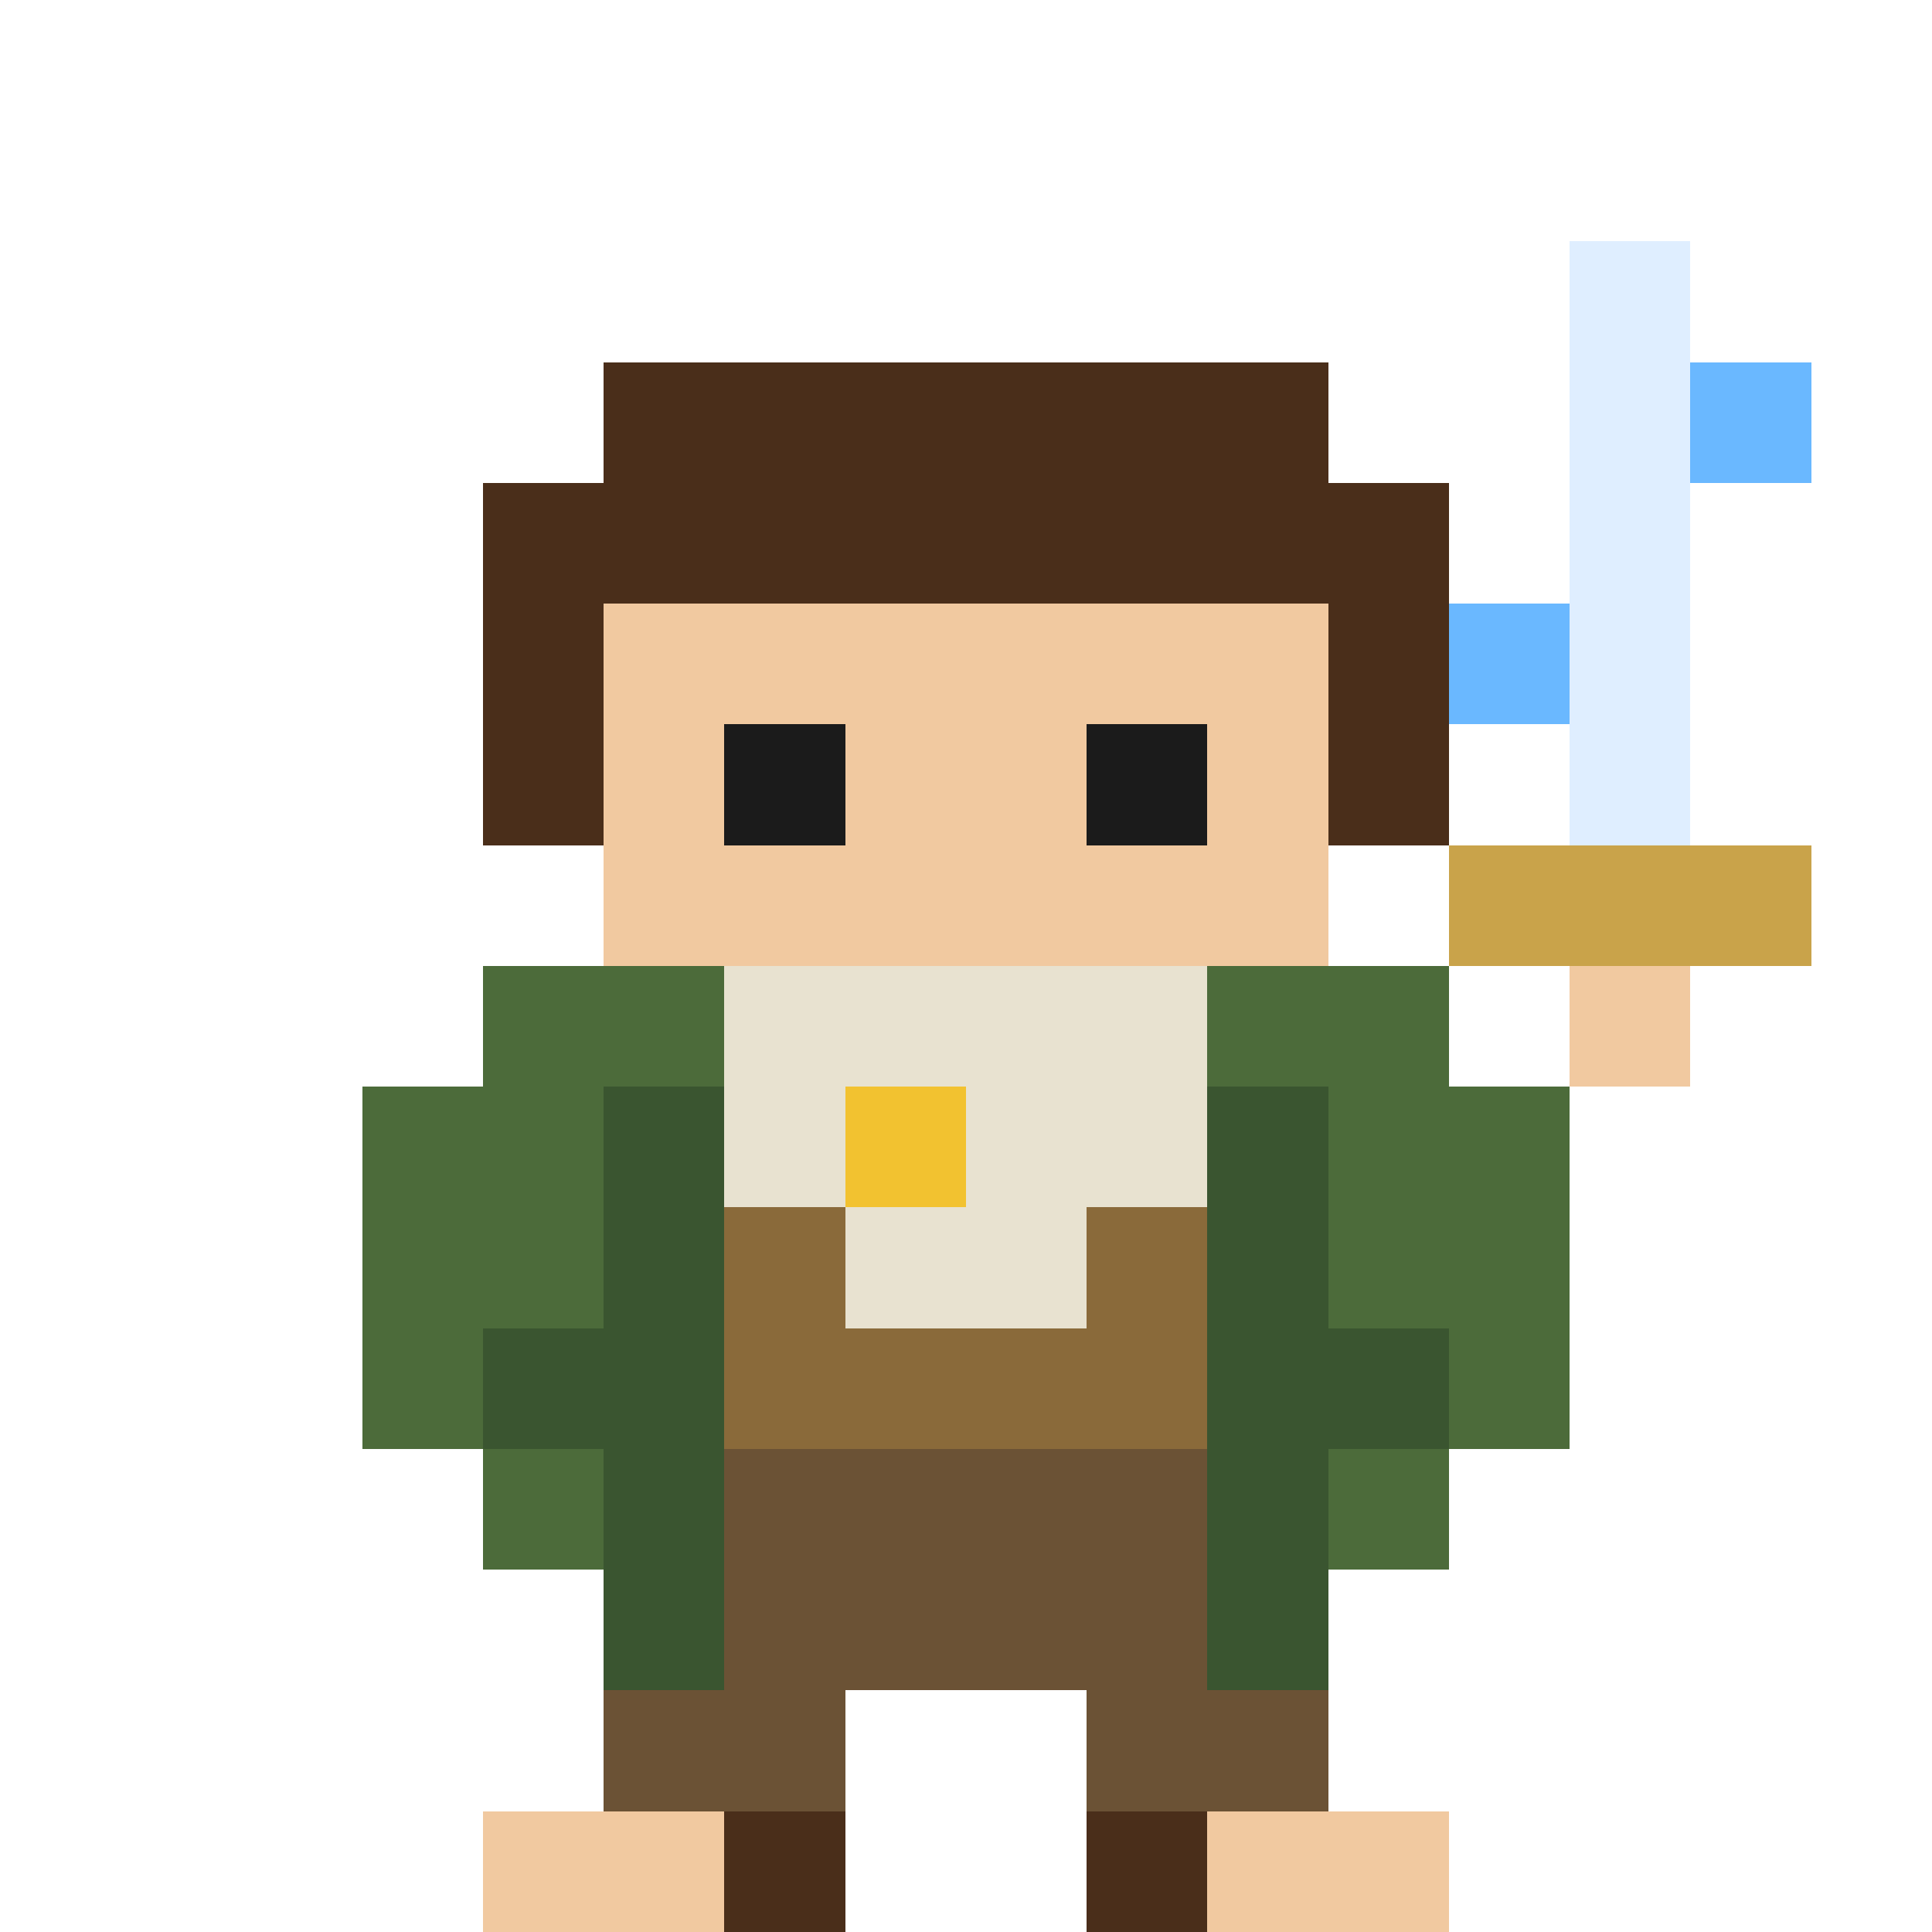
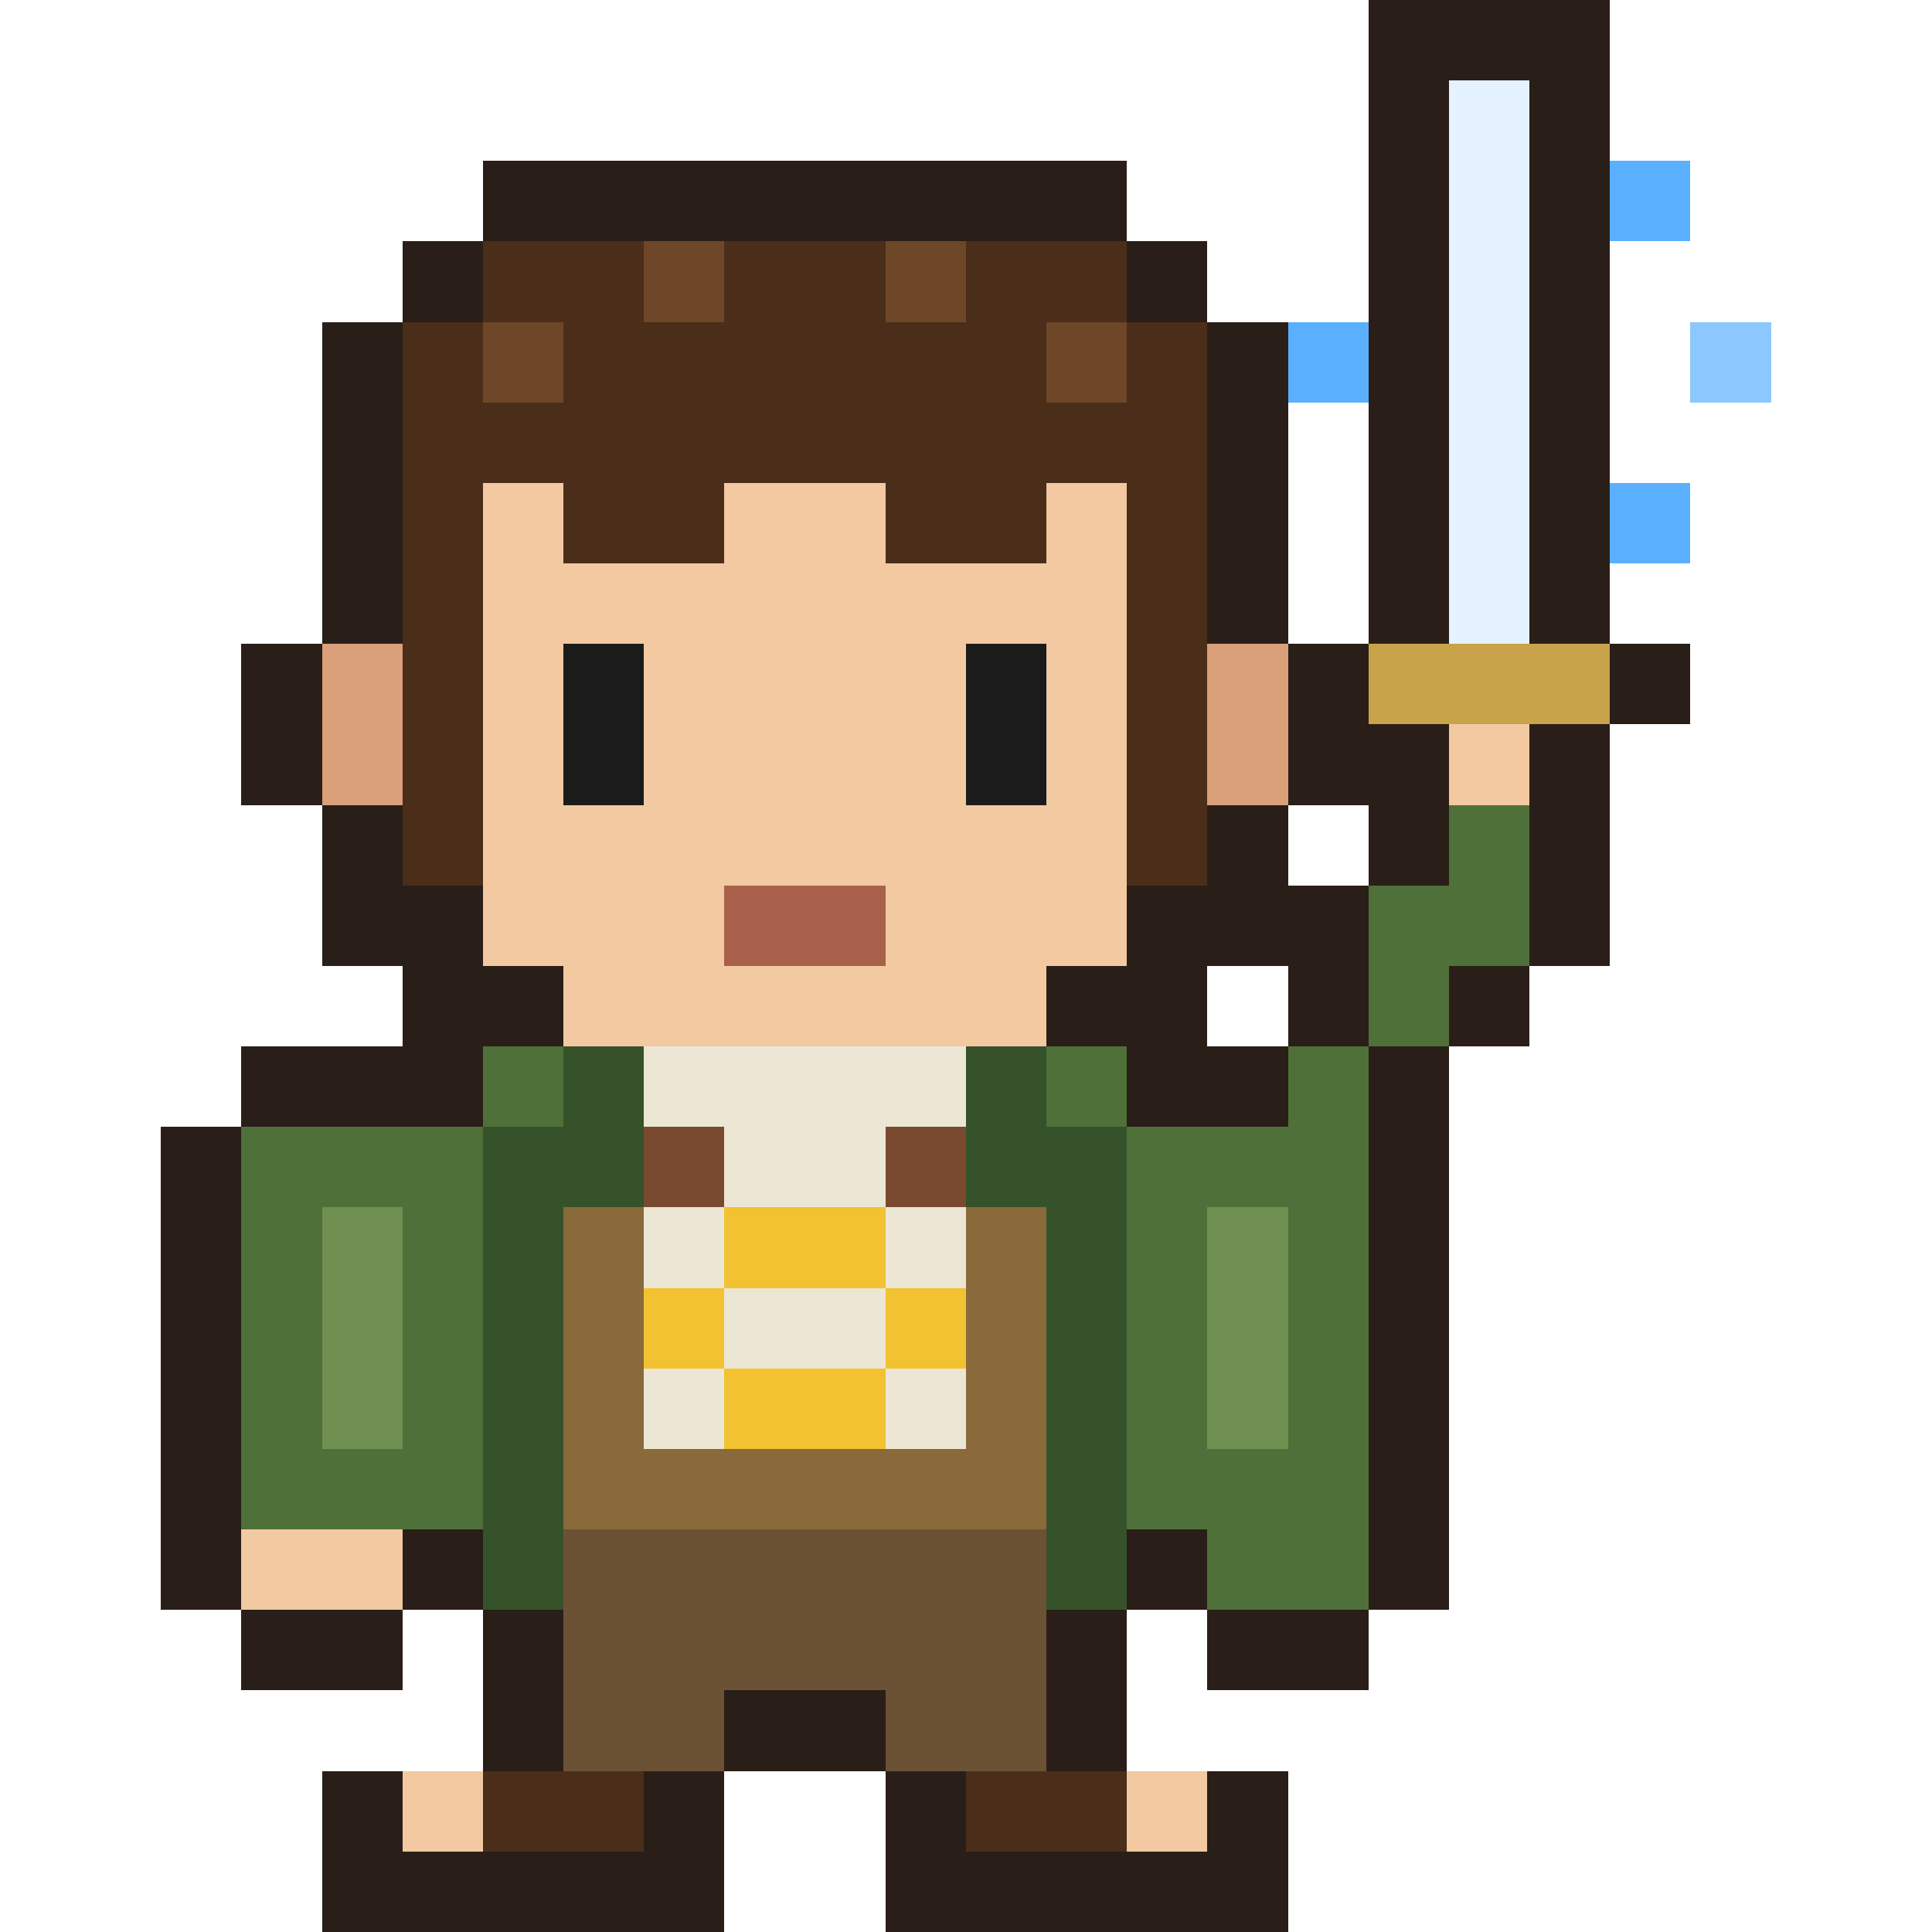
- <svg xmlns="http://www.w3.org/2000/svg" viewBox="0 0 16 16" width="16" height="16" shape-rendering="crispEdges">
-   <rect x="13" y="2" width="1" height="1" fill="#dfeeff" />
-   <rect x="5" y="3" width="6" height="1" fill="#4a2e1a" />
-   <rect x="13" y="3" width="1" height="1" fill="#dfeeff" />
-   <rect x="14" y="3" width="1" height="1" fill="#6ab8ff" />
-   <rect x="4" y="4" width="8" height="1" fill="#4a2e1a" />
-   <rect x="13" y="4" width="1" height="1" fill="#dfeeff" />
-   <rect x="4" y="5" width="1" height="1" fill="#4a2e1a" />
-   <rect x="5" y="5" width="6" height="1" fill="#f1c9a0" />
-   <rect x="11" y="5" width="1" height="1" fill="#4a2e1a" />
-   <rect x="12" y="5" width="1" height="1" fill="#6ab8ff" />
-   <rect x="13" y="5" width="1" height="1" fill="#dfeeff" />
-   <rect x="4" y="6" width="1" height="1" fill="#4a2e1a" />
-   <rect x="5" y="6" width="1" height="1" fill="#f1c9a0" />
-   <rect x="6" y="6" width="1" height="1" fill="#1b1b1b" />
-   <rect x="7" y="6" width="2" height="1" fill="#f1c9a0" />
-   <rect x="9" y="6" width="1" height="1" fill="#1b1b1b" />
-   <rect x="10" y="6" width="1" height="1" fill="#f1c9a0" />
-   <rect x="11" y="6" width="1" height="1" fill="#4a2e1a" />
-   <rect x="13" y="6" width="1" height="1" fill="#dfeeff" />
-   <rect x="5" y="7" width="6" height="1" fill="#f1c9a0" />
-   <rect x="12" y="7" width="3" height="1" fill="#c9a34a" />
-   <rect x="4" y="8" width="2" height="1" fill="#4c6b3a" />
-   <rect x="6" y="8" width="4" height="1" fill="#e8e2d0" />
-   <rect x="10" y="8" width="2" height="1" fill="#4c6b3a" />
-   <rect x="13" y="8" width="1" height="1" fill="#f1c9a0" />
-   <rect x="3" y="9" width="2" height="1" fill="#4c6b3a" />
-   <rect x="5" y="9" width="1" height="1" fill="#3a5530" />
-   <rect x="6" y="9" width="1" height="1" fill="#e8e2d0" />
-   <rect x="7" y="9" width="1" height="1" fill="#f2c230" />
-   <rect x="8" y="9" width="2" height="1" fill="#e8e2d0" />
-   <rect x="10" y="9" width="1" height="1" fill="#3a5530" />
-   <rect x="11" y="9" width="2" height="1" fill="#4c6b3a" />
-   <rect x="3" y="10" width="2" height="1" fill="#4c6b3a" />
-   <rect x="5" y="10" width="1" height="1" fill="#3a5530" />
-   <rect x="6" y="10" width="1" height="1" fill="#8a6a3a" />
-   <rect x="7" y="10" width="2" height="1" fill="#e8e2d0" />
-   <rect x="9" y="10" width="1" height="1" fill="#8a6a3a" />
-   <rect x="10" y="10" width="1" height="1" fill="#3a5530" />
-   <rect x="11" y="10" width="2" height="1" fill="#4c6b3a" />
-   <rect x="3" y="11" width="1" height="1" fill="#4c6b3a" />
-   <rect x="4" y="11" width="2" height="1" fill="#3a5530" />
-   <rect x="6" y="11" width="4" height="1" fill="#8a6a3a" />
-   <rect x="10" y="11" width="2" height="1" fill="#3a5530" />
-   <rect x="12" y="11" width="1" height="1" fill="#4c6b3a" />
-   <rect x="4" y="12" width="1" height="1" fill="#4c6b3a" />
-   <rect x="5" y="12" width="1" height="1" fill="#3a5530" />
-   <rect x="6" y="12" width="4" height="1" fill="#6b5235" />
-   <rect x="10" y="12" width="1" height="1" fill="#3a5530" />
-   <rect x="11" y="12" width="1" height="1" fill="#4c6b3a" />
-   <rect x="5" y="13" width="1" height="1" fill="#3a5530" />
-   <rect x="6" y="13" width="4" height="1" fill="#6b5235" />
-   <rect x="10" y="13" width="1" height="1" fill="#3a5530" />
-   <rect x="5" y="14" width="2" height="1" fill="#6b5235" />
-   <rect x="9" y="14" width="2" height="1" fill="#6b5235" />
-   <rect x="4" y="15" width="2" height="1" fill="#f1c9a0" />
-   <rect x="6" y="15" width="1" height="1" fill="#4a2e1a" />
-   <rect x="9" y="15" width="1" height="1" fill="#4a2e1a" />
-   <rect x="10" y="15" width="2" height="1" fill="#f1c9a0" />
+ <svg xmlns="http://www.w3.org/2000/svg" viewBox="0 0 24 24" width="24" height="24" shape-rendering="crispEdges">
+   <rect x="17" y="0" width="3" height="1" fill="#2a1e18" />
+   <rect x="17" y="1" width="1" height="1" fill="#2a1e18" />
+   <rect x="18" y="1" width="1" height="1" fill="#e4f3ff" />
+   <rect x="19" y="1" width="1" height="1" fill="#2a1e18" />
+   <rect x="6" y="2" width="8" height="1" fill="#2a1e18" />
+   <rect x="17" y="2" width="1" height="1" fill="#2a1e18" />
+   <rect x="18" y="2" width="1" height="1" fill="#e4f3ff" />
+   <rect x="19" y="2" width="1" height="1" fill="#2a1e18" />
+   <rect x="20" y="2" width="1" height="1" fill="#5ab0ff" />
+   <rect x="5" y="3" width="1" height="1" fill="#2a1e18" />
+   <rect x="6" y="3" width="2" height="1" fill="#4a2e1a" />
+   <rect x="8" y="3" width="1" height="1" fill="#6e4628" />
+   <rect x="9" y="3" width="2" height="1" fill="#4a2e1a" />
+   <rect x="11" y="3" width="1" height="1" fill="#6e4628" />
+   <rect x="12" y="3" width="2" height="1" fill="#4a2e1a" />
+   <rect x="14" y="3" width="1" height="1" fill="#2a1e18" />
+   <rect x="17" y="3" width="1" height="1" fill="#2a1e18" />
+   <rect x="18" y="3" width="1" height="1" fill="#e4f3ff" />
+   <rect x="19" y="3" width="1" height="1" fill="#2a1e18" />
+   <rect x="4" y="4" width="1" height="1" fill="#2a1e18" />
+   <rect x="5" y="4" width="1" height="1" fill="#4a2e1a" />
+   <rect x="6" y="4" width="1" height="1" fill="#6e4628" />
+   <rect x="7" y="4" width="6" height="1" fill="#4a2e1a" />
+   <rect x="13" y="4" width="1" height="1" fill="#6e4628" />
+   <rect x="14" y="4" width="1" height="1" fill="#4a2e1a" />
+   <rect x="15" y="4" width="1" height="1" fill="#2a1e18" />
+   <rect x="16" y="4" width="1" height="1" fill="#5ab0ff" />
+   <rect x="17" y="4" width="1" height="1" fill="#2a1e18" />
+   <rect x="18" y="4" width="1" height="1" fill="#e4f3ff" />
+   <rect x="19" y="4" width="1" height="1" fill="#2a1e18" />
+   <rect x="21" y="4" width="1" height="1" fill="#8cc8ff" />
+   <rect x="4" y="5" width="1" height="1" fill="#2a1e18" />
+   <rect x="5" y="5" width="10" height="1" fill="#4a2e1a" />
+   <rect x="15" y="5" width="1" height="1" fill="#2a1e18" />
+   <rect x="17" y="5" width="1" height="1" fill="#2a1e18" />
+   <rect x="18" y="5" width="1" height="1" fill="#e4f3ff" />
+   <rect x="19" y="5" width="1" height="1" fill="#2a1e18" />
+   <rect x="4" y="6" width="1" height="1" fill="#2a1e18" />
+   <rect x="5" y="6" width="1" height="1" fill="#4a2e1a" />
+   <rect x="6" y="6" width="1" height="1" fill="#f2c9a0" />
+   <rect x="7" y="6" width="2" height="1" fill="#4a2e1a" />
+   <rect x="9" y="6" width="2" height="1" fill="#f2c9a0" />
+   <rect x="11" y="6" width="2" height="1" fill="#4a2e1a" />
+   <rect x="13" y="6" width="1" height="1" fill="#f2c9a0" />
+   <rect x="14" y="6" width="1" height="1" fill="#4a2e1a" />
+   <rect x="15" y="6" width="1" height="1" fill="#2a1e18" />
+   <rect x="17" y="6" width="1" height="1" fill="#2a1e18" />
+   <rect x="18" y="6" width="1" height="1" fill="#e4f3ff" />
+   <rect x="19" y="6" width="1" height="1" fill="#2a1e18" />
+   <rect x="20" y="6" width="1" height="1" fill="#5ab0ff" />
+   <rect x="4" y="7" width="1" height="1" fill="#2a1e18" />
+   <rect x="5" y="7" width="1" height="1" fill="#4a2e1a" />
+   <rect x="6" y="7" width="8" height="1" fill="#f2c9a0" />
+   <rect x="14" y="7" width="1" height="1" fill="#4a2e1a" />
+   <rect x="15" y="7" width="1" height="1" fill="#2a1e18" />
+   <rect x="17" y="7" width="1" height="1" fill="#2a1e18" />
+   <rect x="18" y="7" width="1" height="1" fill="#e4f3ff" />
+   <rect x="19" y="7" width="1" height="1" fill="#2a1e18" />
+   <rect x="3" y="8" width="1" height="1" fill="#2a1e18" />
+   <rect x="4" y="8" width="1" height="1" fill="#d9a07a" />
+   <rect x="5" y="8" width="1" height="1" fill="#4a2e1a" />
+   <rect x="6" y="8" width="1" height="1" fill="#f2c9a0" />
+   <rect x="7" y="8" width="1" height="1" fill="#1b1b1b" />
+   <rect x="8" y="8" width="4" height="1" fill="#f2c9a0" />
+   <rect x="12" y="8" width="1" height="1" fill="#1b1b1b" />
+   <rect x="13" y="8" width="1" height="1" fill="#f2c9a0" />
+   <rect x="14" y="8" width="1" height="1" fill="#4a2e1a" />
+   <rect x="15" y="8" width="1" height="1" fill="#d9a07a" />
+   <rect x="16" y="8" width="1" height="1" fill="#2a1e18" />
+   <rect x="17" y="8" width="3" height="1" fill="#c9a34a" />
+   <rect x="20" y="8" width="1" height="1" fill="#2a1e18" />
+   <rect x="3" y="9" width="1" height="1" fill="#2a1e18" />
+   <rect x="4" y="9" width="1" height="1" fill="#d9a07a" />
+   <rect x="5" y="9" width="1" height="1" fill="#4a2e1a" />
+   <rect x="6" y="9" width="1" height="1" fill="#f2c9a0" />
+   <rect x="7" y="9" width="1" height="1" fill="#1b1b1b" />
+   <rect x="8" y="9" width="4" height="1" fill="#f2c9a0" />
+   <rect x="12" y="9" width="1" height="1" fill="#1b1b1b" />
+   <rect x="13" y="9" width="1" height="1" fill="#f2c9a0" />
+   <rect x="14" y="9" width="1" height="1" fill="#4a2e1a" />
+   <rect x="15" y="9" width="1" height="1" fill="#d9a07a" />
+   <rect x="16" y="9" width="2" height="1" fill="#2a1e18" />
+   <rect x="18" y="9" width="1" height="1" fill="#f2c9a0" />
+   <rect x="19" y="9" width="1" height="1" fill="#2a1e18" />
+   <rect x="4" y="10" width="1" height="1" fill="#2a1e18" />
+   <rect x="5" y="10" width="1" height="1" fill="#4a2e1a" />
+   <rect x="6" y="10" width="8" height="1" fill="#f2c9a0" />
+   <rect x="14" y="10" width="1" height="1" fill="#4a2e1a" />
+   <rect x="15" y="10" width="1" height="1" fill="#2a1e18" />
+   <rect x="17" y="10" width="1" height="1" fill="#2a1e18" />
+   <rect x="18" y="10" width="1" height="1" fill="#4f7038" />
+   <rect x="19" y="10" width="1" height="1" fill="#2a1e18" />
+   <rect x="4" y="11" width="2" height="1" fill="#2a1e18" />
+   <rect x="6" y="11" width="3" height="1" fill="#f2c9a0" />
+   <rect x="9" y="11" width="2" height="1" fill="#a8604a" />
+   <rect x="11" y="11" width="3" height="1" fill="#f2c9a0" />
+   <rect x="14" y="11" width="3" height="1" fill="#2a1e18" />
+   <rect x="17" y="11" width="2" height="1" fill="#4f7038" />
+   <rect x="19" y="11" width="1" height="1" fill="#2a1e18" />
+   <rect x="5" y="12" width="2" height="1" fill="#2a1e18" />
+   <rect x="7" y="12" width="6" height="1" fill="#f2c9a0" />
+   <rect x="13" y="12" width="2" height="1" fill="#2a1e18" />
+   <rect x="16" y="12" width="1" height="1" fill="#2a1e18" />
+   <rect x="17" y="12" width="1" height="1" fill="#4f7038" />
+   <rect x="18" y="12" width="1" height="1" fill="#2a1e18" />
+   <rect x="3" y="13" width="3" height="1" fill="#2a1e18" />
+   <rect x="6" y="13" width="1" height="1" fill="#4f7038" />
+   <rect x="7" y="13" width="1" height="1" fill="#36522a" />
+   <rect x="8" y="13" width="4" height="1" fill="#ece6d4" />
+   <rect x="12" y="13" width="1" height="1" fill="#36522a" />
+   <rect x="13" y="13" width="1" height="1" fill="#4f7038" />
+   <rect x="14" y="13" width="2" height="1" fill="#2a1e18" />
+   <rect x="16" y="13" width="1" height="1" fill="#4f7038" />
+   <rect x="17" y="13" width="1" height="1" fill="#2a1e18" />
+   <rect x="2" y="14" width="1" height="1" fill="#2a1e18" />
+   <rect x="3" y="14" width="3" height="1" fill="#4f7038" />
+   <rect x="6" y="14" width="2" height="1" fill="#36522a" />
+   <rect x="8" y="14" width="1" height="1" fill="#7a4a30" />
+   <rect x="9" y="14" width="2" height="1" fill="#ece6d4" />
+   <rect x="11" y="14" width="1" height="1" fill="#7a4a30" />
+   <rect x="12" y="14" width="2" height="1" fill="#36522a" />
+   <rect x="14" y="14" width="3" height="1" fill="#4f7038" />
+   <rect x="17" y="14" width="1" height="1" fill="#2a1e18" />
+   <rect x="2" y="15" width="1" height="1" fill="#2a1e18" />
+   <rect x="3" y="15" width="1" height="1" fill="#4f7038" />
+   <rect x="4" y="15" width="1" height="1" fill="#6f9050" />
+   <rect x="5" y="15" width="1" height="1" fill="#4f7038" />
+   <rect x="6" y="15" width="1" height="1" fill="#36522a" />
+   <rect x="7" y="15" width="1" height="1" fill="#8a6a3a" />
+   <rect x="8" y="15" width="1" height="1" fill="#ece6d4" />
+   <rect x="9" y="15" width="2" height="1" fill="#f2c230" />
+   <rect x="11" y="15" width="1" height="1" fill="#ece6d4" />
+   <rect x="12" y="15" width="1" height="1" fill="#8a6a3a" />
+   <rect x="13" y="15" width="1" height="1" fill="#36522a" />
+   <rect x="14" y="15" width="1" height="1" fill="#4f7038" />
+   <rect x="15" y="15" width="1" height="1" fill="#6f9050" />
+   <rect x="16" y="15" width="1" height="1" fill="#4f7038" />
+   <rect x="17" y="15" width="1" height="1" fill="#2a1e18" />
+   <rect x="2" y="16" width="1" height="1" fill="#2a1e18" />
+   <rect x="3" y="16" width="1" height="1" fill="#4f7038" />
+   <rect x="4" y="16" width="1" height="1" fill="#6f9050" />
+   <rect x="5" y="16" width="1" height="1" fill="#4f7038" />
+   <rect x="6" y="16" width="1" height="1" fill="#36522a" />
+   <rect x="7" y="16" width="1" height="1" fill="#8a6a3a" />
+   <rect x="8" y="16" width="1" height="1" fill="#f2c230" />
+   <rect x="9" y="16" width="2" height="1" fill="#ece6d4" />
+   <rect x="11" y="16" width="1" height="1" fill="#f2c230" />
+   <rect x="12" y="16" width="1" height="1" fill="#8a6a3a" />
+   <rect x="13" y="16" width="1" height="1" fill="#36522a" />
+   <rect x="14" y="16" width="1" height="1" fill="#4f7038" />
+   <rect x="15" y="16" width="1" height="1" fill="#6f9050" />
+   <rect x="16" y="16" width="1" height="1" fill="#4f7038" />
+   <rect x="17" y="16" width="1" height="1" fill="#2a1e18" />
+   <rect x="2" y="17" width="1" height="1" fill="#2a1e18" />
+   <rect x="3" y="17" width="1" height="1" fill="#4f7038" />
+   <rect x="4" y="17" width="1" height="1" fill="#6f9050" />
+   <rect x="5" y="17" width="1" height="1" fill="#4f7038" />
+   <rect x="6" y="17" width="1" height="1" fill="#36522a" />
+   <rect x="7" y="17" width="1" height="1" fill="#8a6a3a" />
+   <rect x="8" y="17" width="1" height="1" fill="#ece6d4" />
+   <rect x="9" y="17" width="2" height="1" fill="#f2c230" />
+   <rect x="11" y="17" width="1" height="1" fill="#ece6d4" />
+   <rect x="12" y="17" width="1" height="1" fill="#8a6a3a" />
+   <rect x="13" y="17" width="1" height="1" fill="#36522a" />
+   <rect x="14" y="17" width="1" height="1" fill="#4f7038" />
+   <rect x="15" y="17" width="1" height="1" fill="#6f9050" />
+   <rect x="16" y="17" width="1" height="1" fill="#4f7038" />
+   <rect x="17" y="17" width="1" height="1" fill="#2a1e18" />
+   <rect x="2" y="18" width="1" height="1" fill="#2a1e18" />
+   <rect x="3" y="18" width="3" height="1" fill="#4f7038" />
+   <rect x="6" y="18" width="1" height="1" fill="#36522a" />
+   <rect x="7" y="18" width="6" height="1" fill="#8a6a3a" />
+   <rect x="13" y="18" width="1" height="1" fill="#36522a" />
+   <rect x="14" y="18" width="3" height="1" fill="#4f7038" />
+   <rect x="17" y="18" width="1" height="1" fill="#2a1e18" />
+   <rect x="2" y="19" width="1" height="1" fill="#2a1e18" />
+   <rect x="3" y="19" width="2" height="1" fill="#f2c9a0" />
+   <rect x="5" y="19" width="1" height="1" fill="#2a1e18" />
+   <rect x="6" y="19" width="1" height="1" fill="#36522a" />
+   <rect x="7" y="19" width="6" height="1" fill="#6b5235" />
+   <rect x="13" y="19" width="1" height="1" fill="#36522a" />
+   <rect x="14" y="19" width="1" height="1" fill="#2a1e18" />
+   <rect x="15" y="19" width="2" height="1" fill="#4f7038" />
+   <rect x="17" y="19" width="1" height="1" fill="#2a1e18" />
+   <rect x="3" y="20" width="2" height="1" fill="#2a1e18" />
+   <rect x="6" y="20" width="1" height="1" fill="#2a1e18" />
+   <rect x="7" y="20" width="6" height="1" fill="#6b5235" />
+   <rect x="13" y="20" width="1" height="1" fill="#2a1e18" />
+   <rect x="15" y="20" width="2" height="1" fill="#2a1e18" />
+   <rect x="6" y="21" width="1" height="1" fill="#2a1e18" />
+   <rect x="7" y="21" width="2" height="1" fill="#6b5235" />
+   <rect x="9" y="21" width="2" height="1" fill="#2a1e18" />
+   <rect x="11" y="21" width="2" height="1" fill="#6b5235" />
+   <rect x="13" y="21" width="1" height="1" fill="#2a1e18" />
+   <rect x="4" y="22" width="1" height="1" fill="#2a1e18" />
+   <rect x="5" y="22" width="1" height="1" fill="#f2c9a0" />
+   <rect x="6" y="22" width="2" height="1" fill="#4a2e1a" />
+   <rect x="8" y="22" width="1" height="1" fill="#2a1e18" />
+   <rect x="11" y="22" width="1" height="1" fill="#2a1e18" />
+   <rect x="12" y="22" width="2" height="1" fill="#4a2e1a" />
+   <rect x="14" y="22" width="1" height="1" fill="#f2c9a0" />
+   <rect x="15" y="22" width="1" height="1" fill="#2a1e18" />
+   <rect x="4" y="23" width="5" height="1" fill="#2a1e18" />
+   <rect x="11" y="23" width="5" height="1" fill="#2a1e18" />
</svg>
